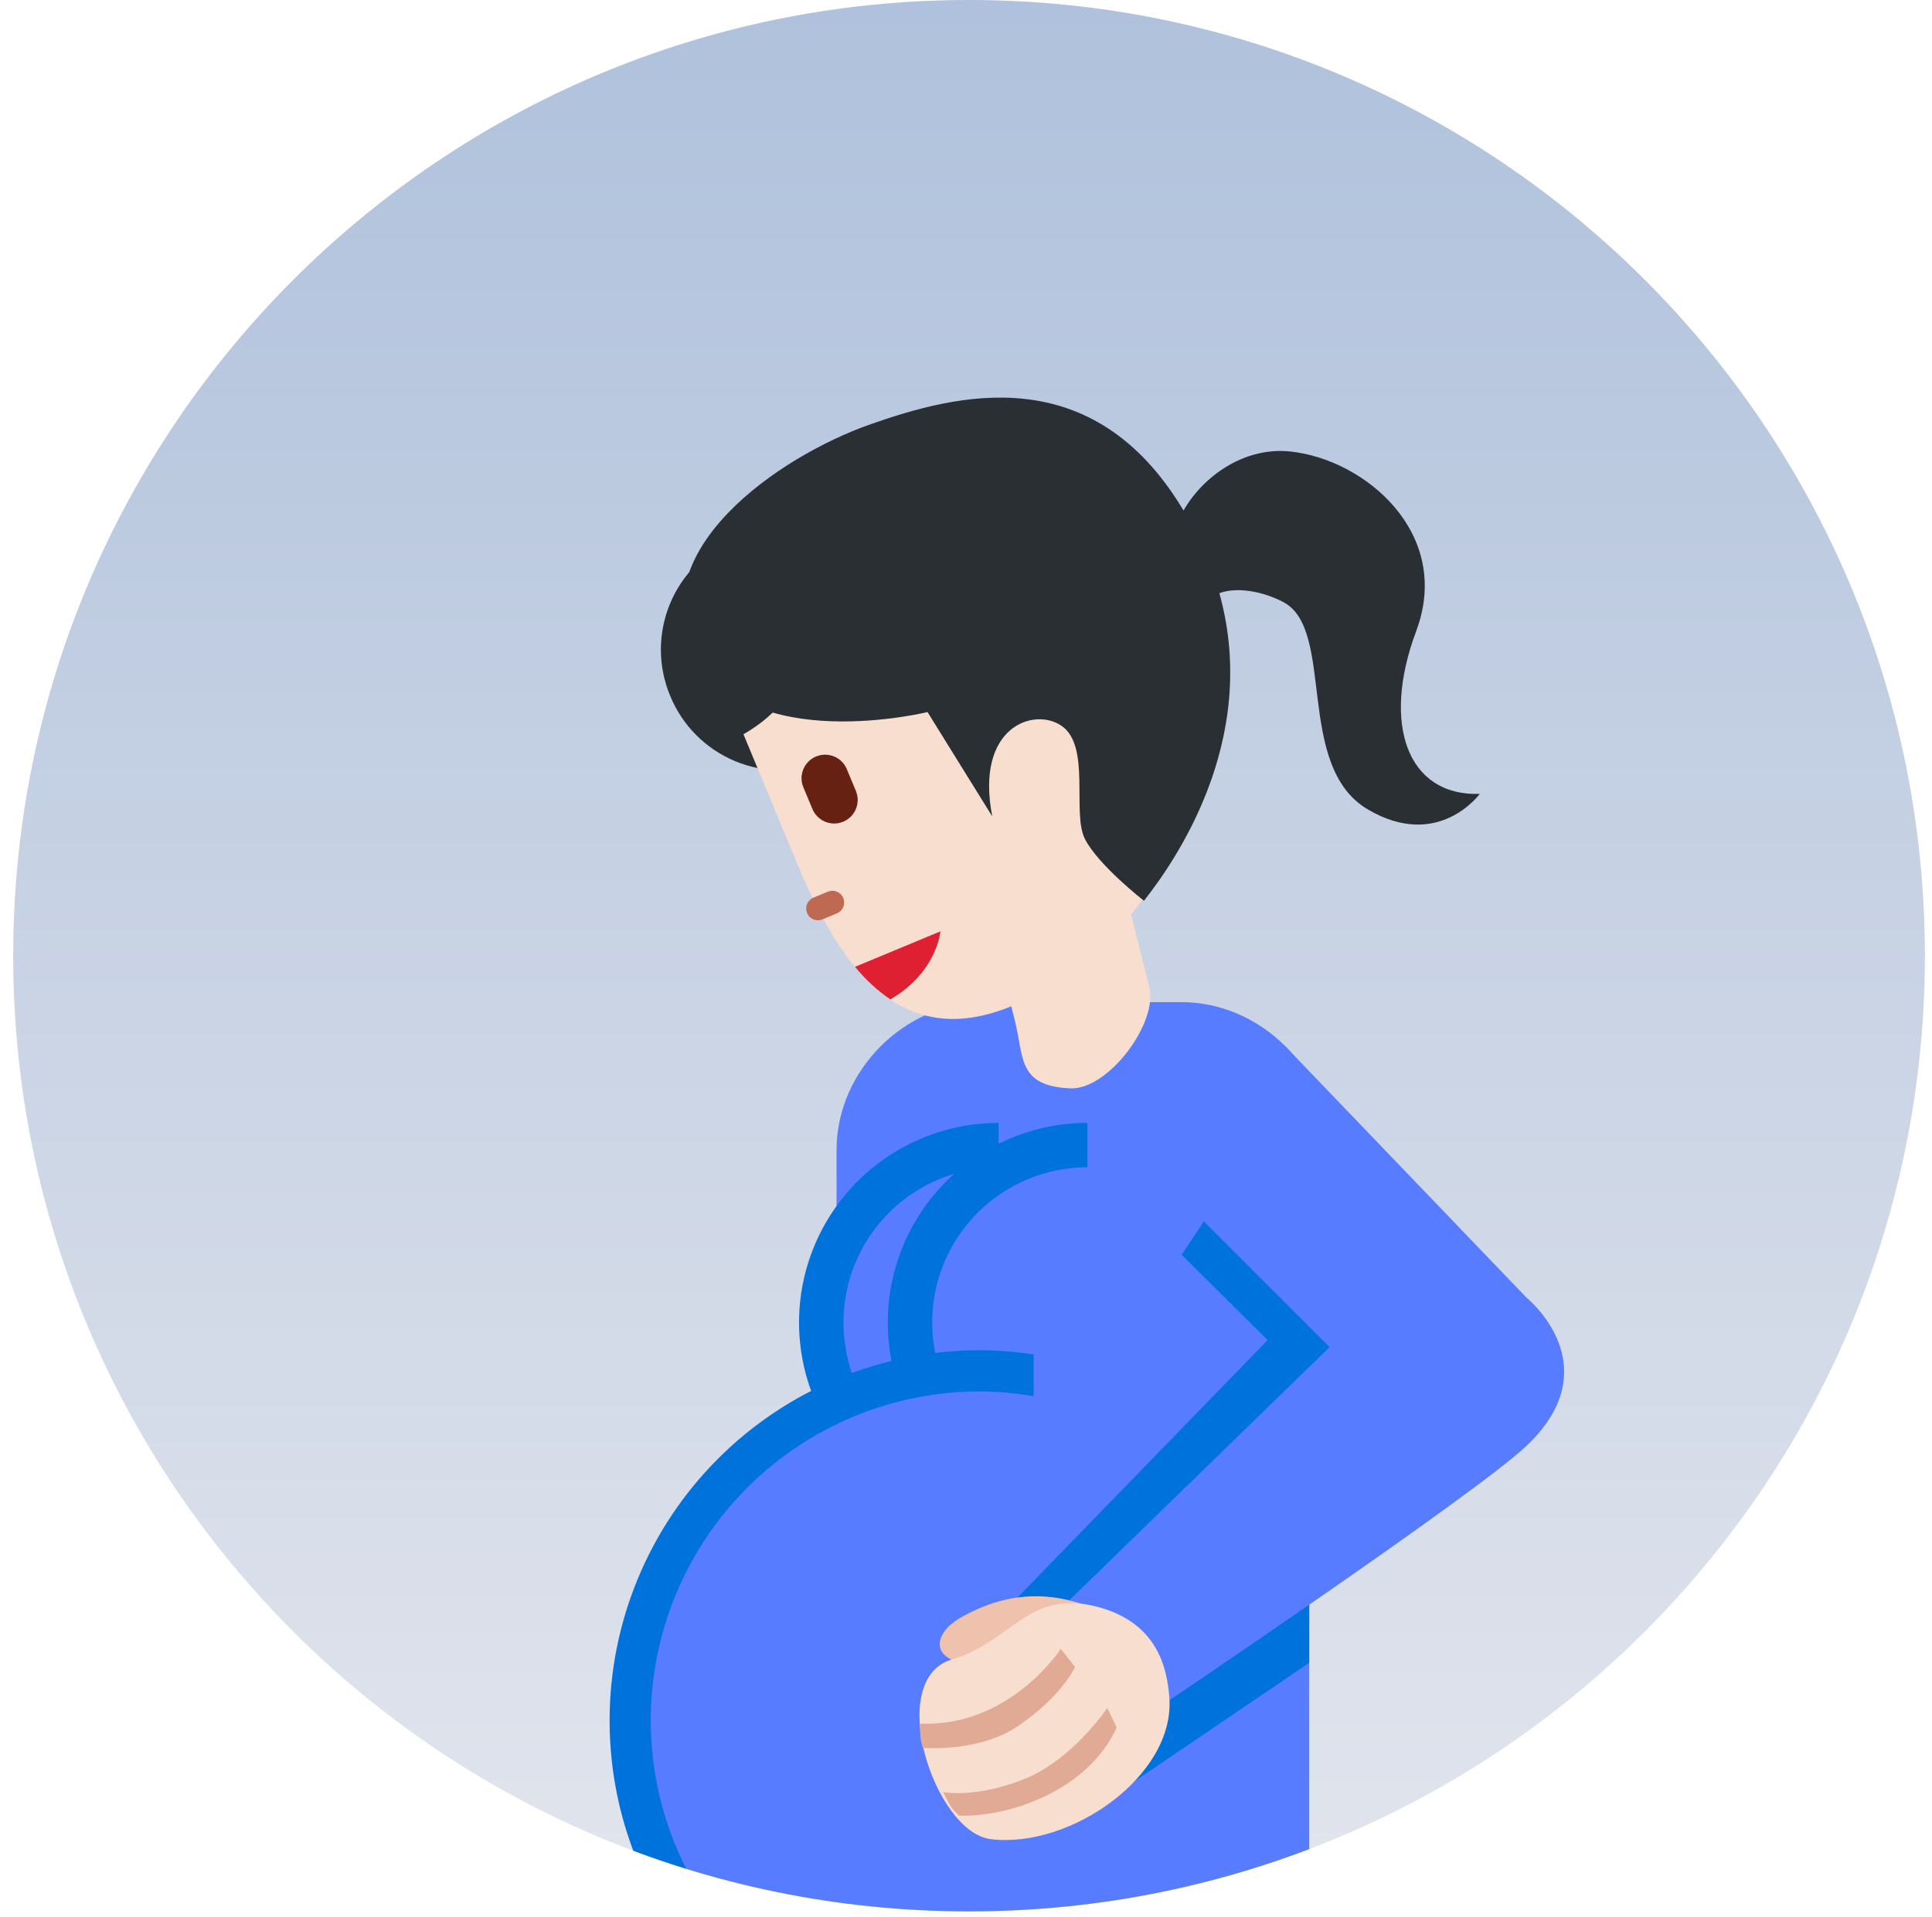
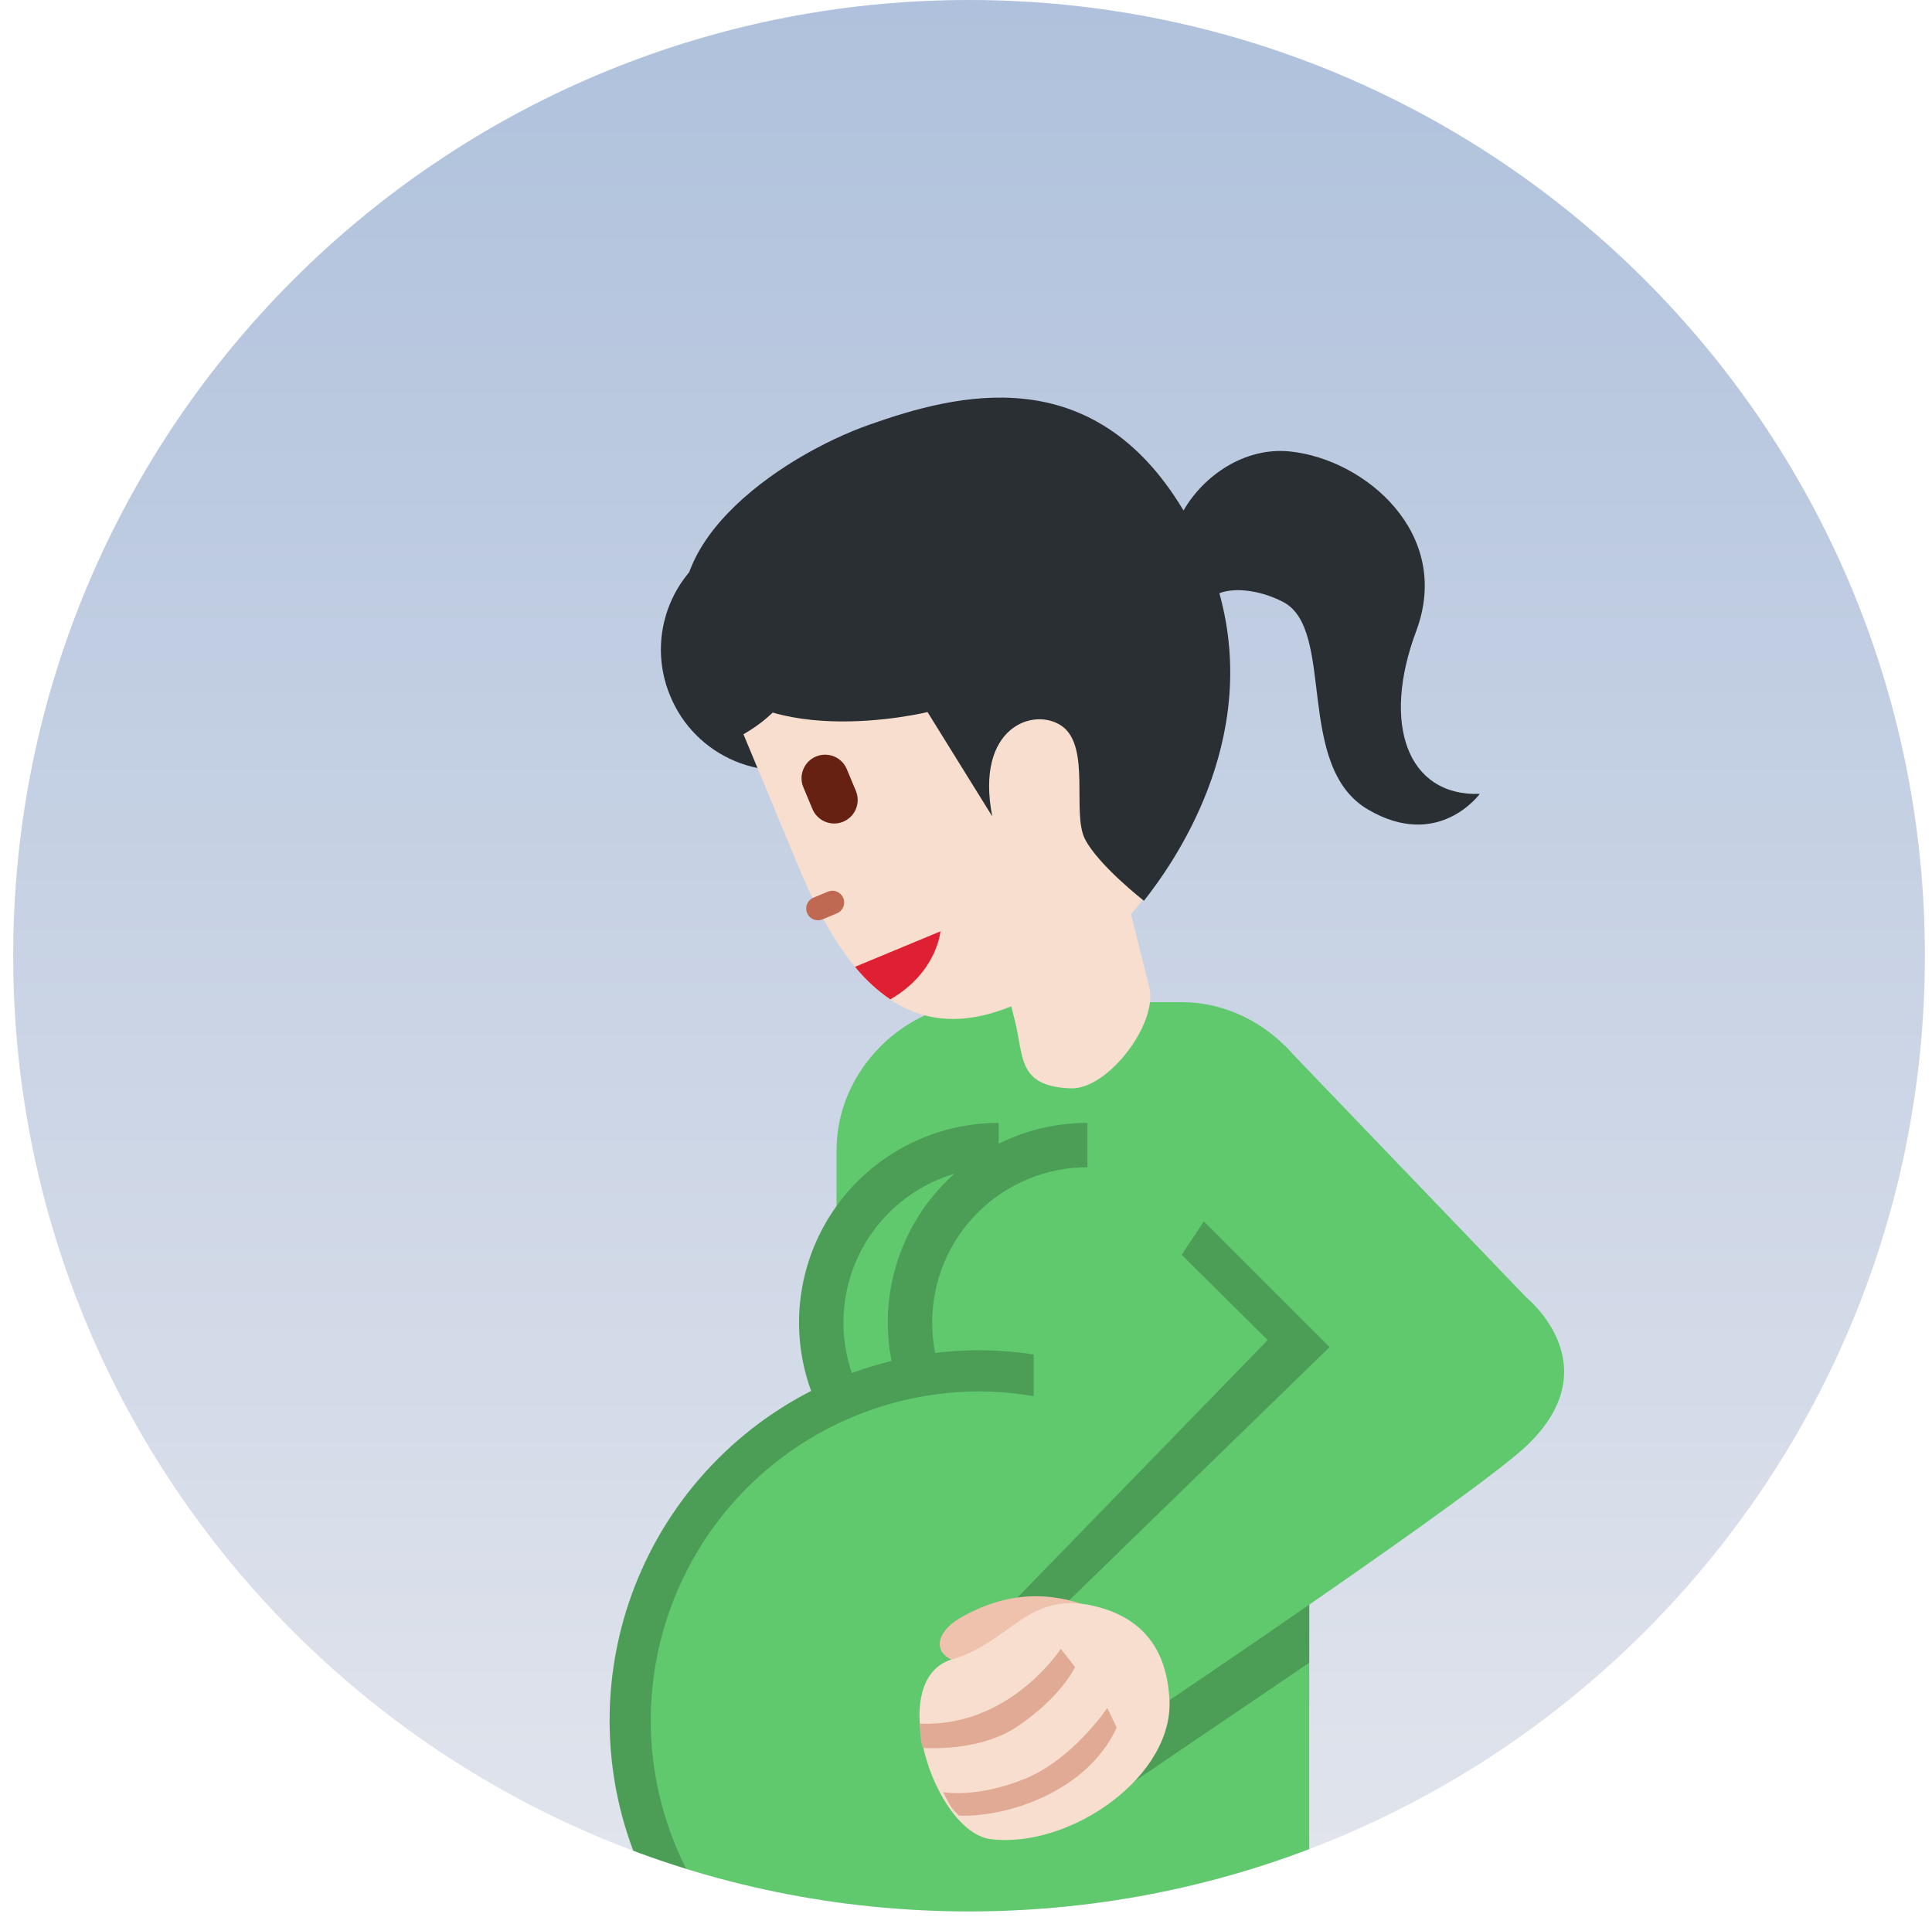
<svg xmlns="http://www.w3.org/2000/svg" width="127" height="126" viewBox="0 0 127 126" fill="none">
  <circle cx="63.7" cy="62.833" r="62.833" fill="url(#paint0_linear_4741_2340)" />
-   <mask id="mask0_4741_2340" style="mask-type:alpha" maskUnits="userSpaceOnUse" x="0" y="0" width="127" height="126">
+   <mask id="mask0_4741_2340" style="mask-type:alpha" maskUnits="userSpaceOnUse" x="0" y="0" width="127" height="126" fill="#000000">
    <circle cx="63.7" cy="62.833" r="62.833" fill="url(#paint1_linear_4741_2340)" />
  </mask>
  <g mask="url(#mask0_4741_2340)">
-     <path d="M77.671 65.887H64.711C59.481 65.887 54.99 70.381 54.99 75.607V130.695H86.062V104.576L87.394 99.466V75.607C87.394 70.378 82.9 65.887 77.671 65.887Z" fill="#577CFF" />
-     <path d="M65.649 73.826C62.169 73.826 58.831 75.209 56.369 77.67C53.908 80.131 52.525 83.469 52.525 86.95C52.525 90.431 53.908 93.769 56.369 96.23C58.831 98.691 62.169 100.074 65.649 100.074V73.826Z" fill="#0072DB" />
-     <path d="M65.651 76.742C62.944 76.742 60.347 77.818 58.433 79.732C56.519 81.646 55.443 84.242 55.443 86.95C55.443 89.657 56.519 92.253 58.433 94.167C60.347 96.082 62.944 97.157 65.651 97.157V76.742Z" fill="#577CFF" />
-     <path d="M71.483 73.826C68.002 73.826 64.664 75.209 62.203 77.67C59.742 80.131 58.359 83.469 58.359 86.95C58.359 90.431 59.742 93.769 62.203 96.23C64.664 98.691 68.002 100.074 71.483 100.074V73.826Z" fill="#0072DB" />
-     <path d="M71.483 76.742C68.776 76.742 66.179 77.818 64.265 79.732C62.351 81.646 61.275 84.242 61.275 86.95C61.275 89.657 62.351 92.253 64.265 94.167C66.179 96.082 68.776 97.157 71.483 97.157V76.742Z" fill="#577CFF" />
-     <path d="M47.608 130.695H68.472V89.136C67.132 88.902 65.775 88.78 64.415 88.772C57.959 88.772 51.767 91.336 47.202 95.901C42.637 100.467 40.072 106.658 40.072 113.115C40.072 120.032 42.971 126.262 47.608 130.695Z" fill="#0072DB" />
-     <path d="M67.952 78.699V91.796C66.783 91.593 65.6 91.486 64.414 91.478C61.573 91.478 58.759 92.037 56.134 93.124C53.508 94.212 51.123 95.805 49.114 97.815C47.105 99.824 45.511 102.209 44.424 104.835C43.336 107.46 42.777 110.274 42.777 113.115C42.778 116.555 43.599 119.945 45.175 123.002C46.75 126.06 49.032 128.698 51.833 130.695H83.027V70.422L67.952 78.699Z" fill="#577CFF" />
-     <path d="M84.427 72.367L98.571 87.282L86.066 100.438L86.06 109.321L74.569 117.119L66.867 105.048L83.33 88.104L77.675 82.496L84.427 72.367Z" fill="#0072DB" />
-     <path d="M84.423 68.721L100.359 85.327C100.359 85.327 105.891 89.783 100.359 95.047C97.037 98.206 76.222 112.225 76.222 112.225L69.742 105.744L87.398 88.567L77.675 78.846L84.423 68.721Z" fill="#577CFF" />
+     <path d="M77.671 65.887H64.711C59.481 65.887 54.99 70.381 54.99 75.607V130.695H86.062V104.576L87.394 99.466V75.607C87.394 70.378 82.9 65.887 77.671 65.887Z" fill="#60c96d" />
+     <path d="M65.649 73.826C62.169 73.826 58.831 75.209 56.369 77.67C53.908 80.131 52.525 83.469 52.525 86.95C52.525 90.431 53.908 93.769 56.369 96.23C58.831 98.691 62.169 100.074 65.649 100.074V73.826Z" fill="#4c9e57" />
+     <path d="M65.651 76.742C62.944 76.742 60.347 77.818 58.433 79.732C56.519 81.646 55.443 84.242 55.443 86.95C55.443 89.657 56.519 92.253 58.433 94.167C60.347 96.082 62.944 97.157 65.651 97.157V76.742Z" fill="#60c96d" />
+     <path d="M71.483 73.826C68.002 73.826 64.664 75.209 62.203 77.67C59.742 80.131 58.359 83.469 58.359 86.95C58.359 90.431 59.742 93.769 62.203 96.23C64.664 98.691 68.002 100.074 71.483 100.074V73.826Z" fill="#4c9e57" />
+     <path d="M71.483 76.742C68.776 76.742 66.179 77.818 64.265 79.732C62.351 81.646 61.275 84.242 61.275 86.95C61.275 89.657 62.351 92.253 64.265 94.167C66.179 96.082 68.776 97.157 71.483 97.157V76.742Z" fill="#60c96d" />
+     <path d="M47.608 130.695H68.472V89.136C67.132 88.902 65.775 88.78 64.415 88.772C57.959 88.772 51.767 91.336 47.202 95.901C42.637 100.467 40.072 106.658 40.072 113.115C40.072 120.032 42.971 126.262 47.608 130.695Z" fill="#4c9e57" />
+     <path d="M67.952 78.699V91.796C66.783 91.593 65.6 91.486 64.414 91.478C61.573 91.478 58.759 92.037 56.134 93.124C53.508 94.212 51.123 95.805 49.114 97.815C47.105 99.824 45.511 102.209 44.424 104.835C43.336 107.46 42.777 110.274 42.777 113.115C42.778 116.555 43.599 119.945 45.175 123.002C46.75 126.06 49.032 128.698 51.833 130.695H83.027V70.422L67.952 78.699Z" fill="#60c96d" />
+     <path d="M84.427 72.367L98.571 87.282L86.066 100.438L86.06 109.321L74.569 117.119L66.867 105.048L83.33 88.104L77.675 82.496L84.427 72.367Z" fill="#4c9e57" />
+     <path d="M84.423 68.721L100.359 85.327C100.359 85.327 105.891 89.783 100.359 95.047C97.037 98.206 76.222 112.225 76.222 112.225L69.742 105.744L87.398 88.567L77.675 78.846L84.423 68.721Z" fill="#60c96d" />
    <path d="M72.447 105.996C69.169 104.436 66.06 104.651 63.054 106.41C61.616 107.253 61.03 108.828 63.231 109.35C65.442 109.866 72.447 105.996 72.447 105.996Z" fill="#EEC2AD" />
    <path d="M76.866 111.589C77.271 116.737 70.374 121.546 65.142 120.919C61.403 120.47 58.148 110.396 62.584 109.098C66.539 107.944 67.633 104.351 72.325 105.692C76.052 106.76 76.717 109.612 76.866 111.589Z" fill="#F7DECE" />
    <path d="M73.406 113.58L72.788 112.294C72.788 112.294 70.539 115.639 67.413 116.931C65.042 117.899 63.044 117.995 61.997 117.823C62.446 118.678 62.455 118.824 63.044 119.369C66.302 119.483 71.507 117.736 73.406 113.58ZM66.94 113.466C69.827 111.489 70.67 109.599 70.67 109.599L69.728 108.406C69.728 108.406 66.389 113.586 60.463 113.32C60.507 114.044 60.448 114.184 60.661 114.924C61.457 114.951 64.595 115.07 66.94 113.466Z" fill="#E0AA94" />
    <path d="M58.573 39.729C58.975 40.684 59.184 41.708 59.189 42.744C59.195 43.78 58.996 44.806 58.604 45.765C58.212 46.724 57.636 47.596 56.907 48.332C56.178 49.068 55.311 49.653 54.356 50.053C53.398 50.448 52.372 50.65 51.336 50.648C50.3 50.646 49.274 50.439 48.318 50.041C47.361 49.642 46.493 49.059 45.762 48.324C45.031 47.59 44.452 46.718 44.059 45.76C43.657 44.805 43.448 43.78 43.443 42.744C43.439 41.709 43.638 40.682 44.03 39.723C44.422 38.764 45 37.892 45.729 37.156C46.459 36.421 47.326 35.836 48.281 35.436C49.239 35.042 50.265 34.84 51.301 34.842C52.336 34.844 53.361 35.05 54.317 35.449C55.273 35.848 56.141 36.431 56.871 37.166C57.602 37.9 58.18 38.771 58.573 39.729Z" fill="#292F33" />
    <path d="M74.352 60.114C77.86 55.929 79.954 50.58 78.155 46.258L75.18 39.092C59.099 45.147 52.482 36.838 52.482 36.838C52.482 36.838 55.631 44.415 48.871 48.273L52.467 56.929C55.407 63.998 59.414 69.061 66.475 66.159L66.714 67.11C67.314 69.493 66.874 71.421 70.382 71.555C72.835 71.648 76.148 67.268 75.547 64.885L74.352 60.114Z" fill="#F7DECE" />
    <path d="M93.095 41.487C95.498 35.065 89.715 30.183 84.792 29.681C81.805 29.378 79.111 31.282 77.798 33.563C71.817 23.548 62.869 25.907 57.176 27.911C51.145 30.034 42.174 36.278 45.694 42.989C49.215 49.702 60.971 46.815 60.971 46.815L65.226 53.674C64.076 47.771 67.996 46.453 69.807 47.739C71.715 49.096 70.449 53.444 71.318 55.159C72.187 56.873 75.197 59.224 75.197 59.224C77.046 56.873 82.882 48.789 80.155 38.999C81.283 38.576 82.978 38.862 84.346 39.576C87.822 41.382 85.083 50.376 89.919 53.219C94.553 55.946 97.271 52.196 97.271 52.196C92.523 52.353 90.799 47.626 93.095 41.487Z" fill="#292F33" />
    <path d="M54.982 60.064L54.084 60.437C53.989 60.479 53.888 60.502 53.785 60.504C53.682 60.506 53.579 60.487 53.484 60.449C53.388 60.411 53.301 60.355 53.227 60.282C53.154 60.21 53.095 60.124 53.056 60.029C53.016 59.934 52.996 59.831 52.996 59.728C52.996 59.625 53.017 59.523 53.058 59.429C53.098 59.334 53.157 59.248 53.231 59.176C53.305 59.105 53.393 59.048 53.489 59.011L54.39 58.638C54.484 58.593 54.587 58.569 54.691 58.565C54.796 58.561 54.9 58.579 54.997 58.617C55.094 58.654 55.183 58.711 55.258 58.784C55.333 58.857 55.392 58.944 55.432 59.041C55.472 59.137 55.492 59.241 55.491 59.345C55.49 59.45 55.468 59.553 55.425 59.648C55.383 59.744 55.322 59.83 55.246 59.901C55.17 59.973 55.08 60.028 54.982 60.064Z" fill="#BF6952" />
    <path d="M55.424 54.024C55.045 54.181 54.621 54.181 54.242 54.024C53.864 53.868 53.563 53.568 53.406 53.19L52.808 51.758C52.65 51.379 52.65 50.953 52.807 50.574C52.963 50.194 53.264 49.893 53.643 49.736C54.022 49.578 54.448 49.578 54.828 49.734C55.207 49.891 55.508 50.192 55.666 50.571L56.261 52C56.339 52.188 56.38 52.389 56.38 52.593C56.38 52.796 56.34 52.998 56.263 53.186C56.185 53.374 56.071 53.545 55.927 53.689C55.783 53.833 55.612 53.947 55.424 54.024Z" fill="#662113" />
    <path d="M56.205 63.566C56.914 64.426 57.69 65.143 58.526 65.703C61.603 63.927 61.819 61.232 61.819 61.232L56.351 63.504L56.205 63.566Z" fill="#DF1F32" />
  </g>
-   <defs>
-     <linearGradient id="paint0_linear_4741_2340" x1="63.7" y1="0" x2="63.7" y2="125.665" gradientUnits="userSpaceOnUse">
-       <stop stop-color="#AFC1DC" />
-       <stop offset="1" stop-color="#E2E5ED" />
+   <defs fill="#000000">
+     <linearGradient id="paint0_linear_4741_2340" x1="63.7" y1="0" x2="63.7" y2="125.665" gradientUnits="userSpaceOnUse" fill="#000000">
+       <stop stop-color="#AFC1DC" fill="#000000" />
+       <stop offset="1" stop-color="#E2E5ED" fill="#000000" />
    </linearGradient>
-     <linearGradient id="paint1_linear_4741_2340" x1="63.7" y1="0" x2="63.7" y2="125.665" gradientUnits="userSpaceOnUse">
-       <stop stop-color="#AFC1DC" />
-       <stop offset="1" stop-color="#E2E5ED" />
+     <linearGradient id="paint1_linear_4741_2340" x1="63.7" y1="0" x2="63.7" y2="125.665" gradientUnits="userSpaceOnUse" fill="#000000">
+       <stop stop-color="#AFC1DC" fill="#000000" />
+       <stop offset="1" stop-color="#E2E5ED" fill="#000000" />
    </linearGradient>
  </defs>
</svg>
